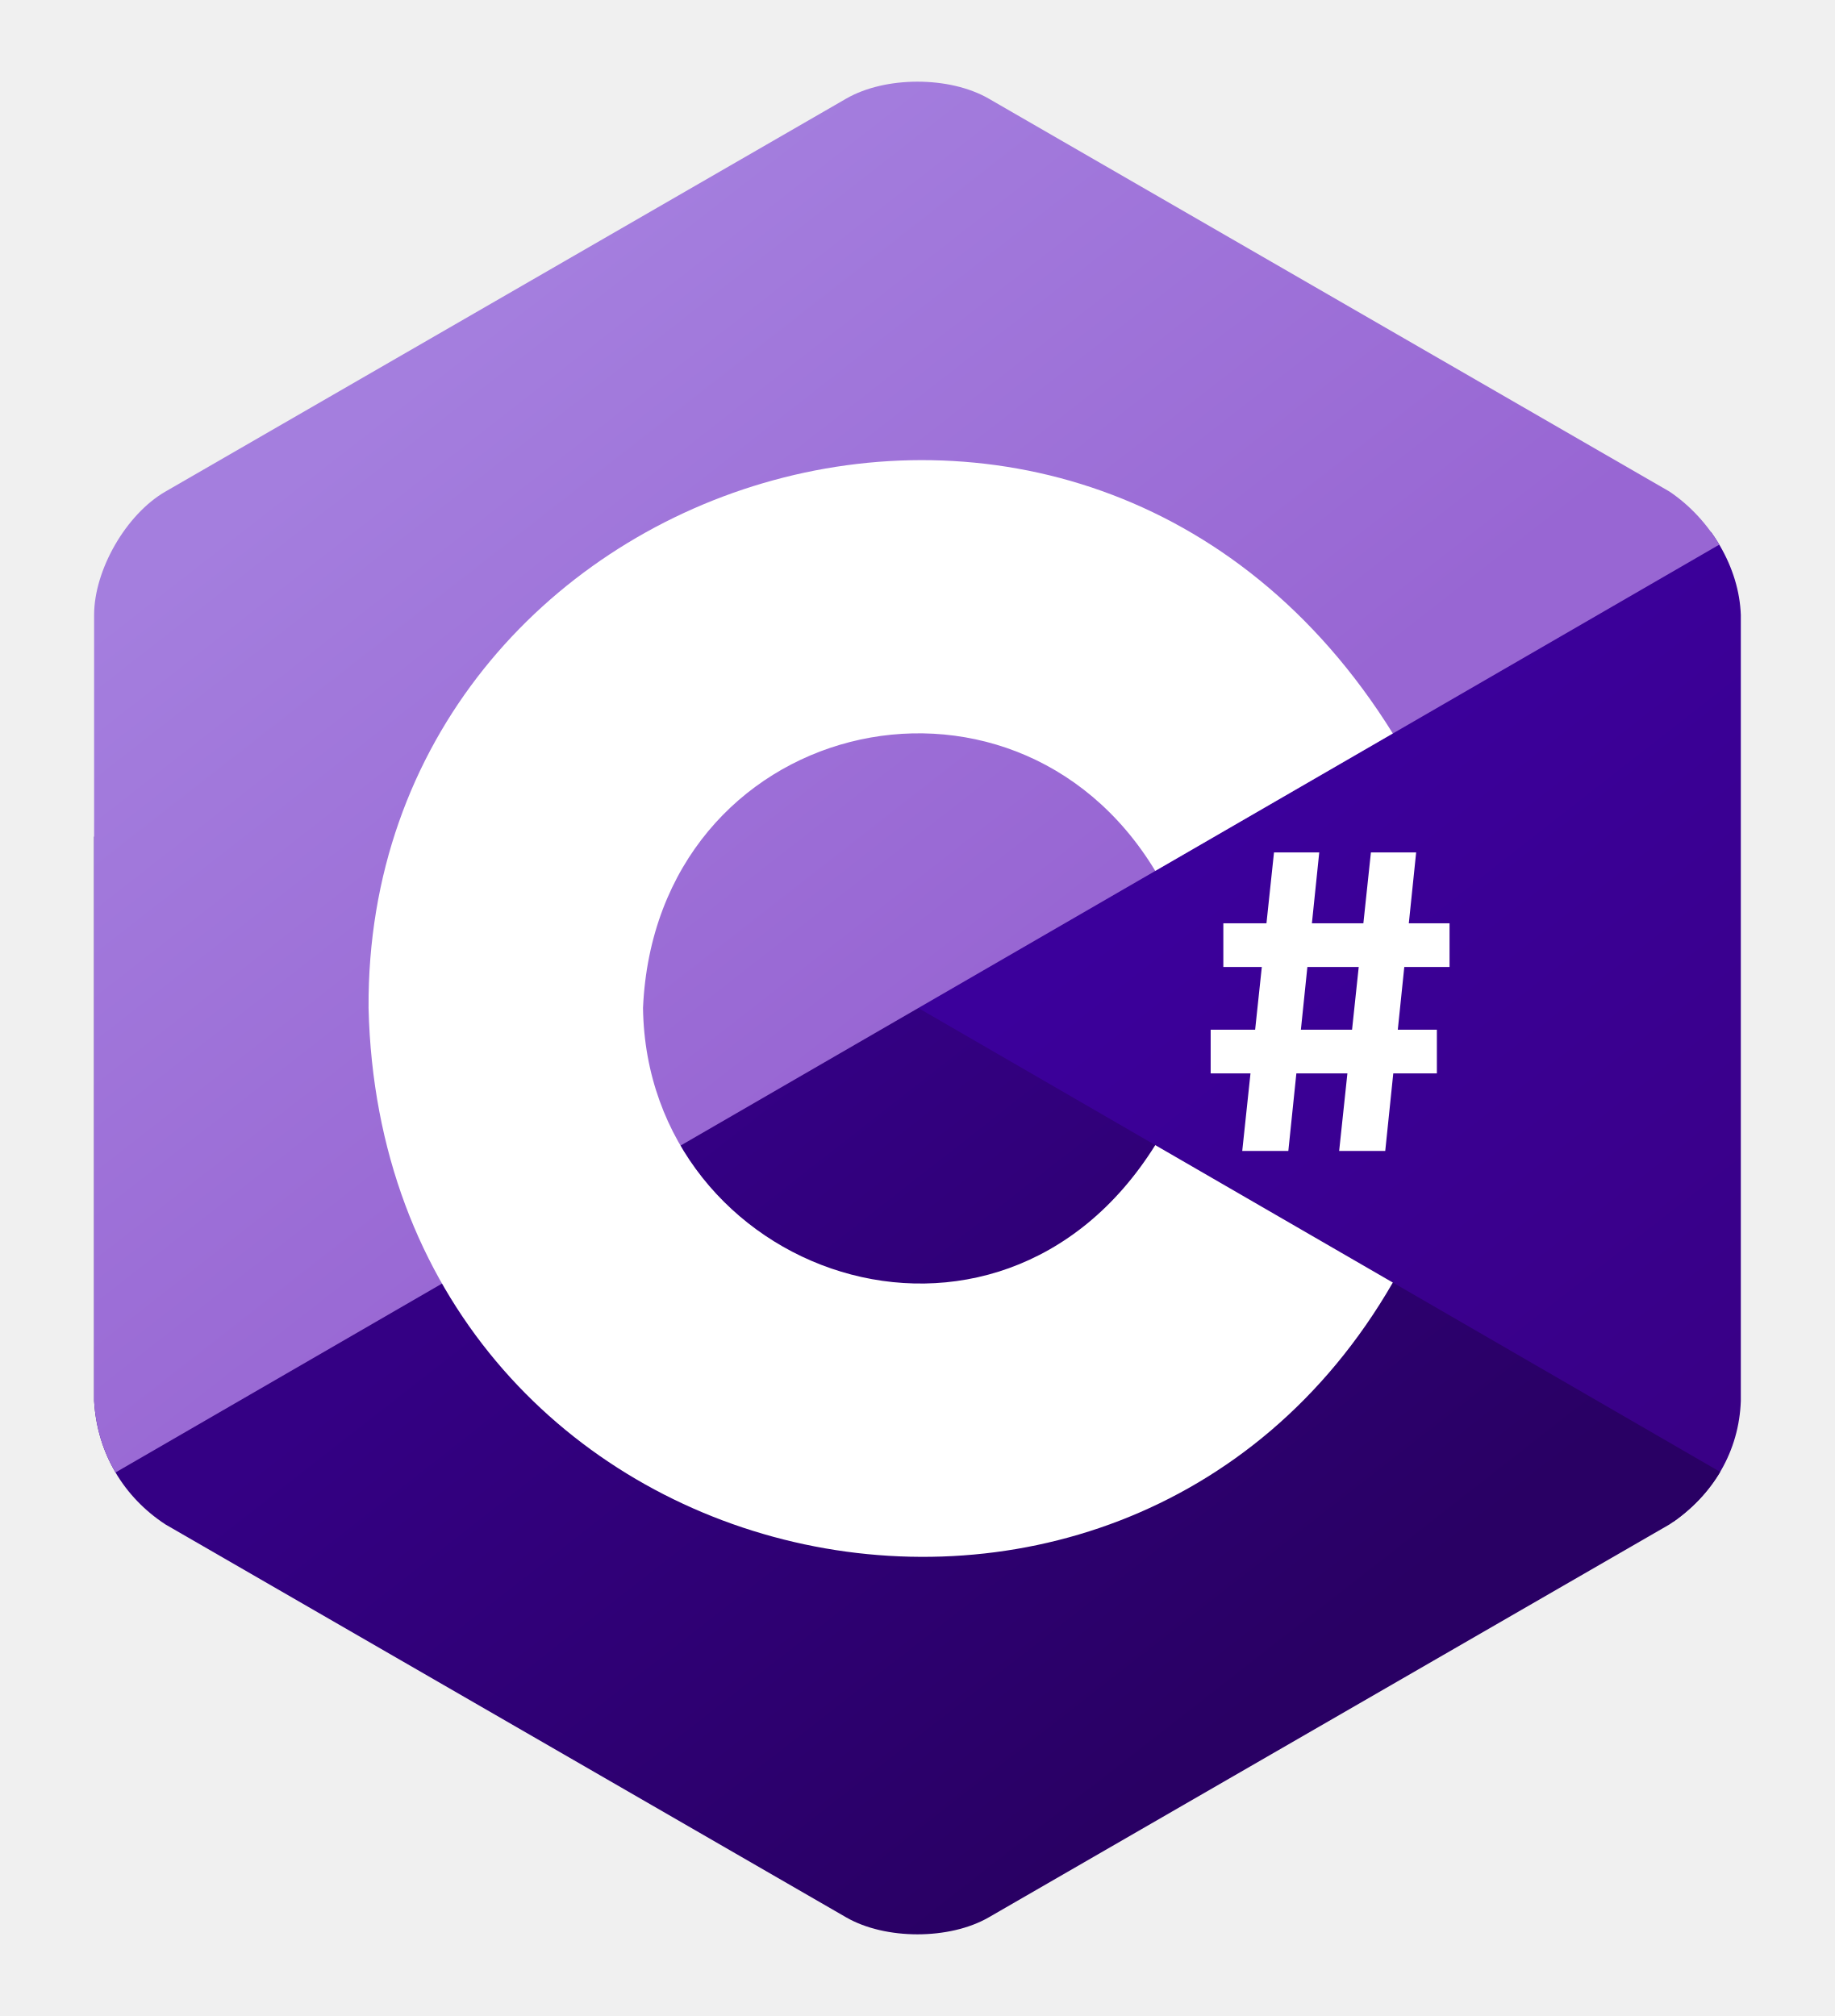
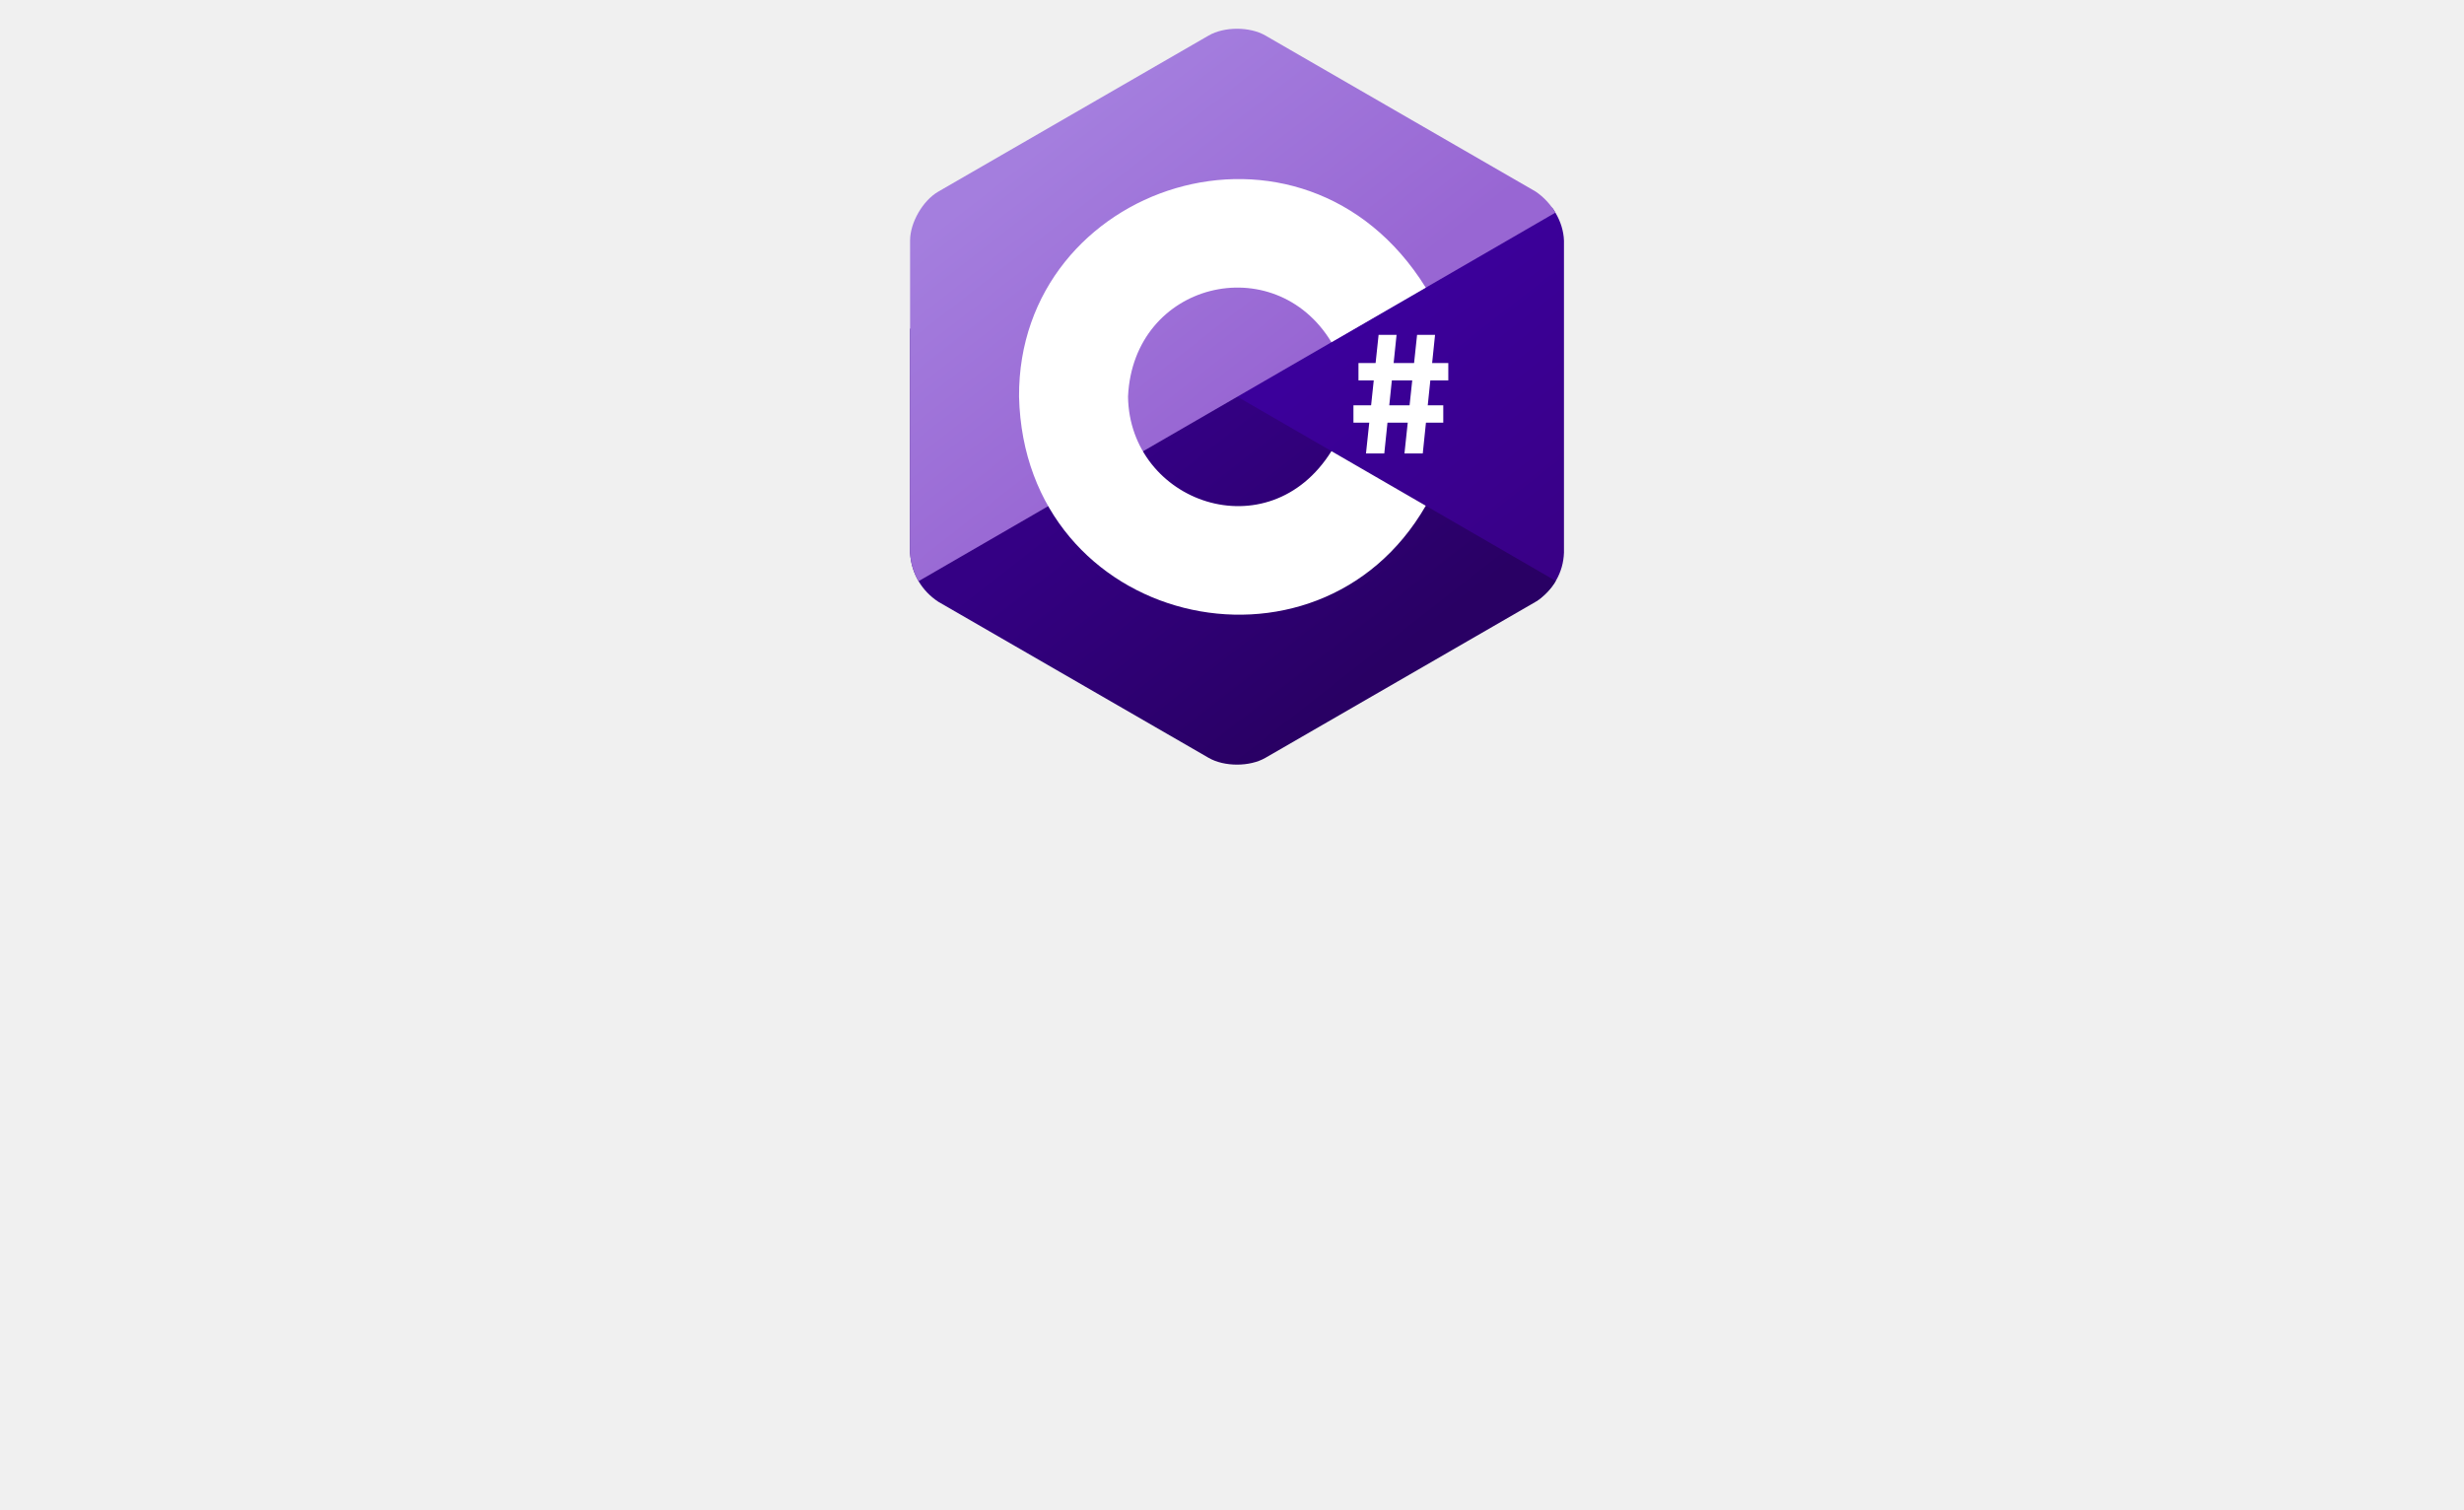
- <svg xmlns="http://www.w3.org/2000/svg" version="1.1" width="455" height="500" viewBox="-26 -20 507 552" xml:space="preserve">
+ <svg xmlns="http://www.w3.org/2000/svg" version="1.1" width="589.827" height="361.238" viewBox="-26 -20 500 1050" xml:space="preserve">
  <defs>
    <clipPath id="hexagon">
      <path d="M435.279,113.284L247.191,4.692c-10.835-6.257-28.567-6.257-39.402,0L19.701,113.284     C8.865,119.539,0,134.896,0,147.408v217.185c0.843,14.571,8.286,26.639,19.701,34.123l188.088,108.592     c10.835,6.257,28.567,6.257,39.402,0l188.088-108.592c12.248-8.146,19.219-20.408,19.701-34.123V147.408     C454.54,134.243,446.657,120.965,435.279,113.284z" />
    </clipPath>
    <linearGradient id="top" gradientUnits="userSpaceOnUse" x1="121.095" y1="55.807" x2="261.772" y2="235.867">
      <stop offset="0" style="stop-color: #A47EDE" />
      <stop offset="1" style="stop-color: #9866D3" />
    </linearGradient>
    <linearGradient id="centre" gradientUnits="userSpaceOnUse" x1="314.175" y1="207.291" x2="443.464" y2="372.773">
      <stop offset="0" style="stop-color: #3B009B" />
      <stop offset="1" style="stop-color: #390086" />
    </linearGradient>
    <linearGradient id="bottom" gradientUnits="userSpaceOnUse" x1="115.288" y1="326.163" x2="252.74" y2="502.094">
      <stop offset="0" style="stop-color: #340084" />
      <stop offset="1" style="stop-color: #290064" />
    </linearGradient>
  </defs>
  <g clip-path="url(#hexagon)">
    <rect fill="url(#centre)" x="222.588" y="124.487" width="267.464" height="273.493" />
    <polygon fill="url(#bottom)" points="490.052,407.802 145.845,208.63 -29.911,208.63 -29.911,538.353 490.052,538.353" />
    <polygon fill="url(#top)" points="-29.911,405.093 490.052,104.208 490.052,-14.513 -29.911,-14.513" />
  </g>
  <path id="c" fill="#fff" d="M75.83,256.001c-0.891-148.089,197.459-213.479,282.996-75.878l-65.635,37.98   c-39.622-65.534-138.001-42.101-141.532,37.897c1.06,73.729,97.754,107.978,141.536,37.893l65.635,37.979   C283.448,462.735,79.632,415.653,75.83,256.001z" />
  <g id="sharp" aria-label="♯" data-name="♯">
    <polygon fill="#fff" points="326,213 338.5,213 329.959,295.5 317.224,295.5" />
    <polygon fill="#fff" points="352.776,213 365.276,213 356.735,295.5 344,295.5" />
    <rect fill="#fff" x="312" y="232.592" width="62.5" height="12.072" />
    <rect fill="#fff" x="308.5" y="262" width="62.5" height="12.072" />
  </g>
</svg>
